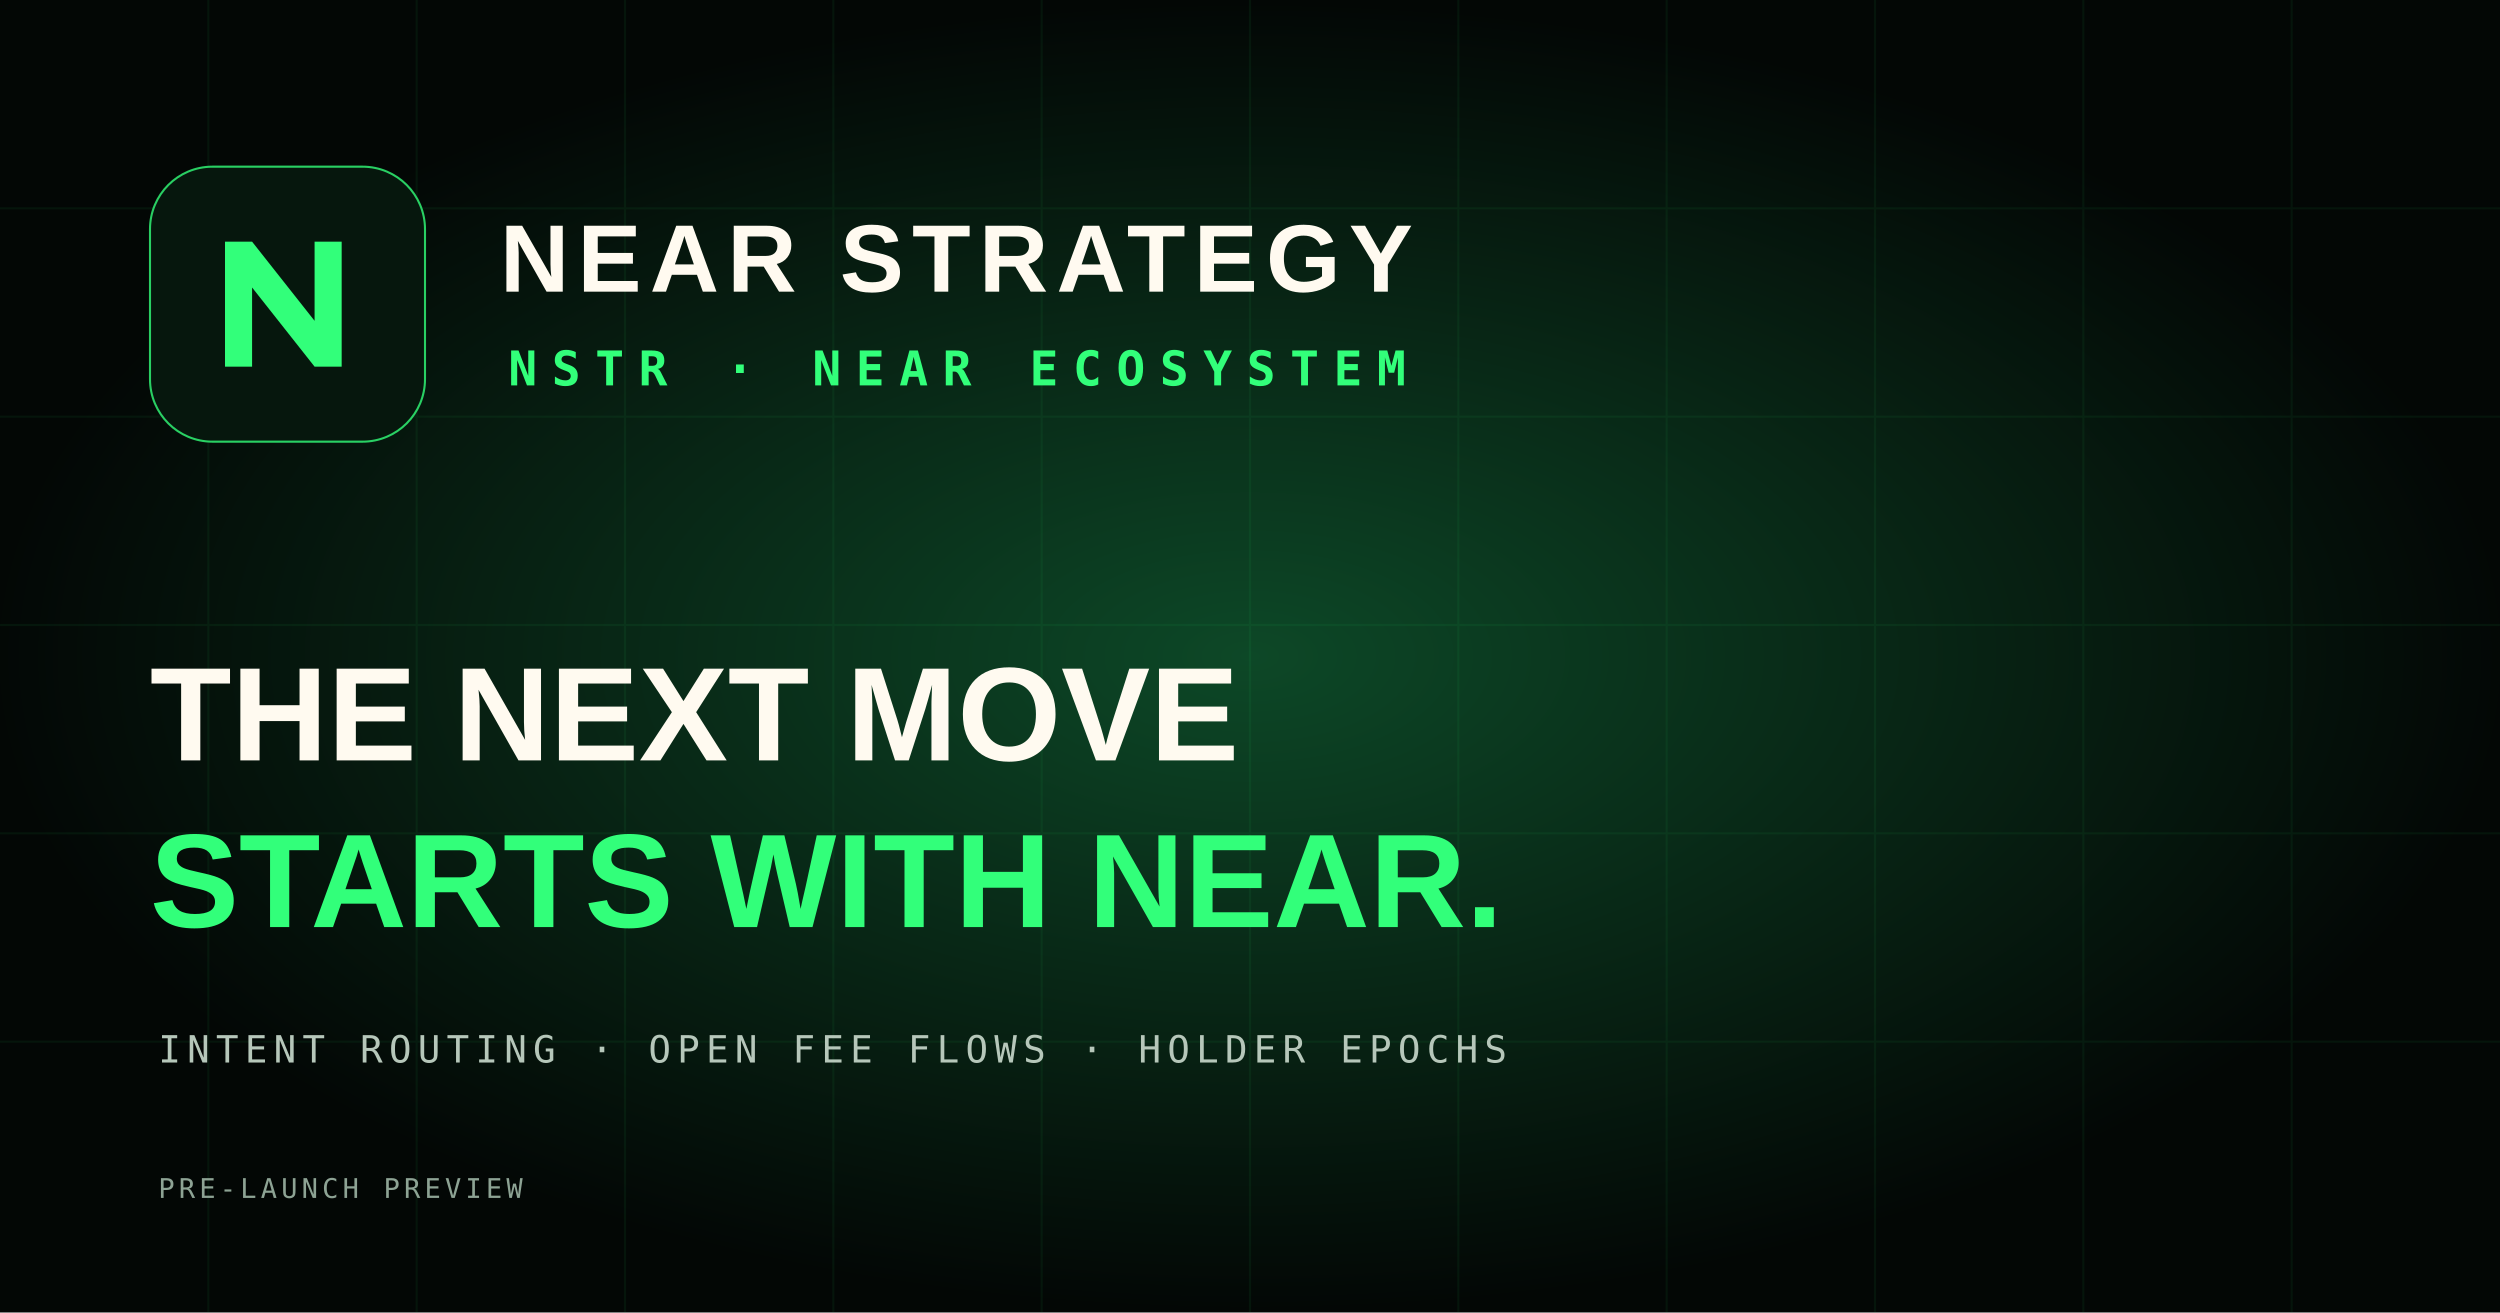
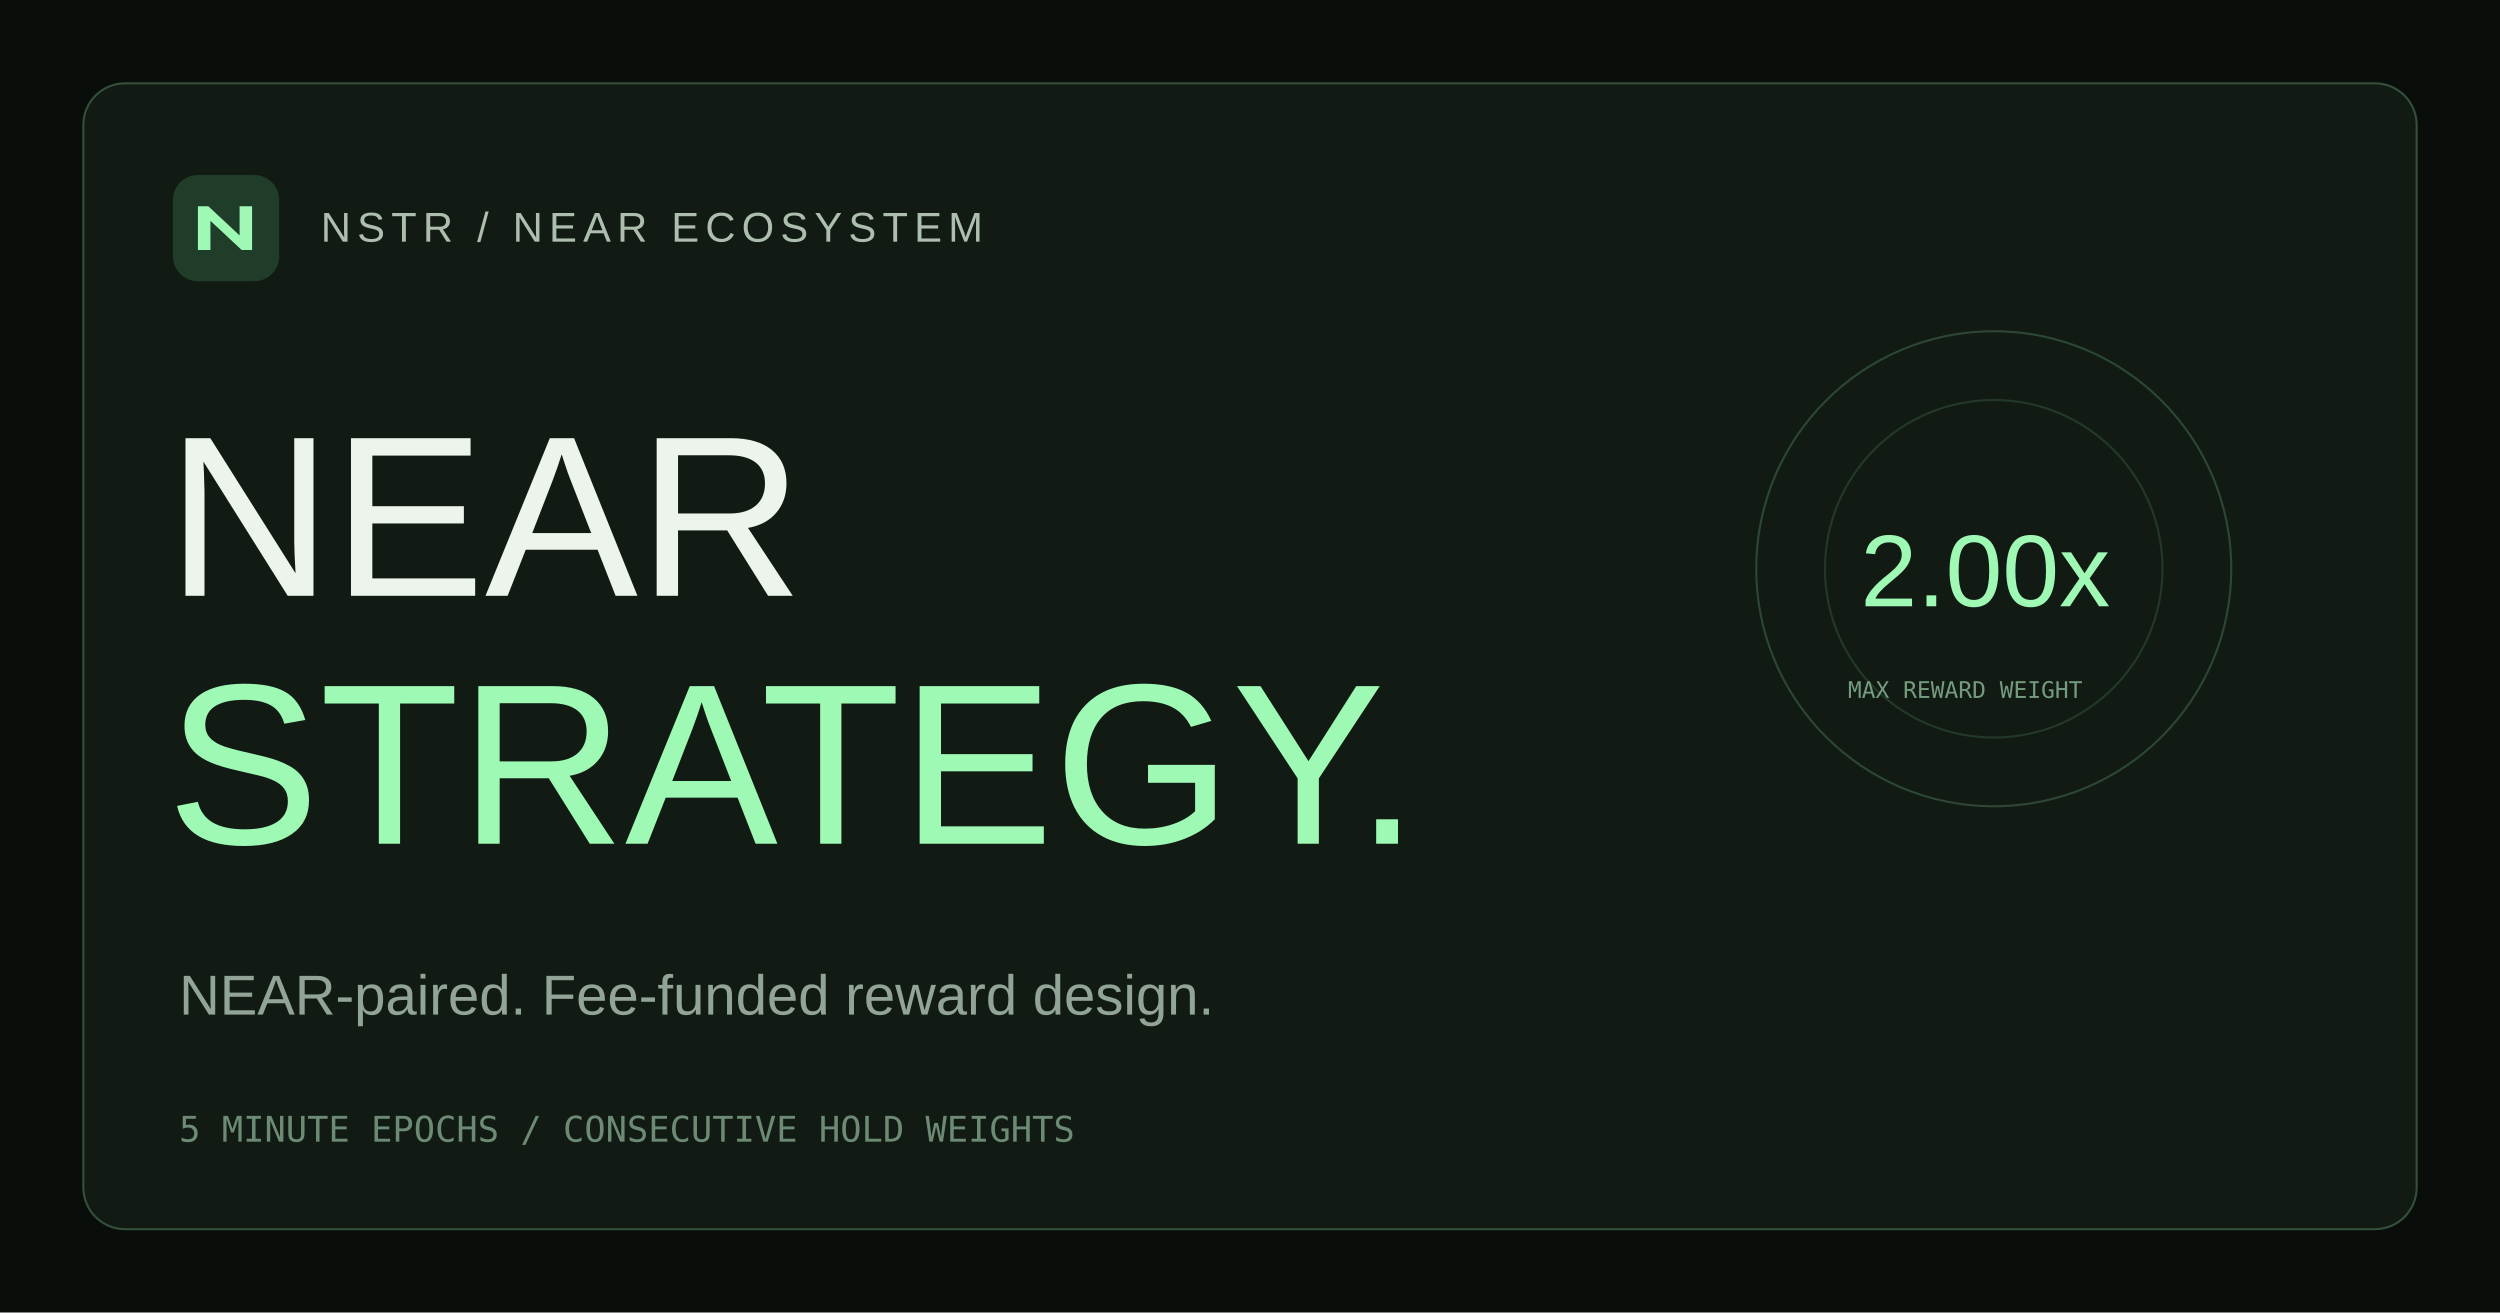
<svg xmlns="http://www.w3.org/2000/svg" width="1200" height="630" viewBox="0 0 1200 630">
-   <defs>
-     <radialGradient id="g">
-       <stop stop-color="#0d4827" />
-       <stop offset="1" stop-color="#030705" />
-     </radialGradient>
-   </defs>
-   <rect width="1200" height="630" fill="url(#g)" />
-   <path d="M0 100h1200M0 200h1200M0 300h1200M0 400h1200M0 500h1200M100 0v630M200 0v630M300 0v630M400 0v630M500 0v630M600 0v630M700 0v630M800 0v630M900 0v630M1000 0v630M1100 0v630" stroke="#32ff7a" stroke-opacity=".055" />
-   <rect x="72" y="80" width="132" height="132" rx="30" fill="#06170d" stroke="#32ff7a" stroke-opacity=".8" />
-   <path d="M108 176v-60h13l30 38v-38h13v60h-13l-30-38v38z" fill="#32ff7a" />
-   <text x="240" y="140" fill="#fffaf0" font-family="Arial,sans-serif" font-size="46" font-weight="800" letter-spacing="4">NEAR STRATEGY</text>
-   <text x="244" y="185" fill="#32ff7a" font-family="monospace" font-size="23" font-weight="700" letter-spacing="7">NSTR · NEAR ECOSYSTEM</text>
-   <text x="72" y="365" fill="#fffaf0" font-family="Arial,sans-serif" font-size="64" font-weight="900">THE NEXT MOVE</text>
-   <text x="72" y="445" fill="#32ff7a" font-family="Arial,sans-serif" font-size="64" font-weight="900">STARTS WITH NEAR.</text>
-   <text x="76" y="510" fill="#b6c7ba" font-family="monospace" font-size="18" letter-spacing="3">INTENT ROUTING · OPEN FEE FLOWS · HOLDER EPOCHS</text>
-   <text x="76" y="575" fill="#8da394" font-family="monospace" font-size="13" letter-spacing="2">PRE-LAUNCH PREVIEW</text>
+   <rect width="1200" height="630" fill="#090e0b" />
+   <rect x="40" y="40" width="1120" height="550" rx="20" fill="#111b14" stroke="#344f3a" />
+   <rect x="83" y="84" width="51" height="51" rx="12" fill="#203d29" />
+   <path d="M95 120V99h5l15 14V99h6v21h-5l-15-14v14z" fill="#9df9b4" />
+   <text x="154" y="116" fill="#adbeae" font-family="Arial,sans-serif" font-size="20" letter-spacing="3">NSTR / NEAR ECOSYSTEM</text>
+   <text x="80" y="286" fill="#edf4eb" font-family="Arial,sans-serif" font-size="110" font-weight="500">NEAR</text>
+   <text x="80" y="405" fill="#9df9b4" font-family="Arial,sans-serif" font-size="110" font-weight="500">STRATEGY.</text>
+   <text x="86" y="487" fill="#91a497" font-family="Arial,sans-serif" font-size="27">NEAR-paired. Fee-funded reward design.</text>
+   <text x="86" y="548" fill="#6d8a74" font-family="monospace" font-size="17">5 MINUTE EPOCHS / CONSECUTIVE HOLD WEIGHTS</text>
+   <circle cx="957" cy="273" r="114" fill="none" stroke="#9df9b433" />
+   <circle cx="957" cy="273" r="81" fill="none" stroke="#9df9b422" />
+   <text x="893" y="291" fill="#9df9b4" font-family="Arial,sans-serif" font-size="49">2.00x</text>
+   <text x="887" y="335" fill="#759b7e" font-family="monospace" font-size="11">MAX REWARD WEIGHT</text>
</svg>
